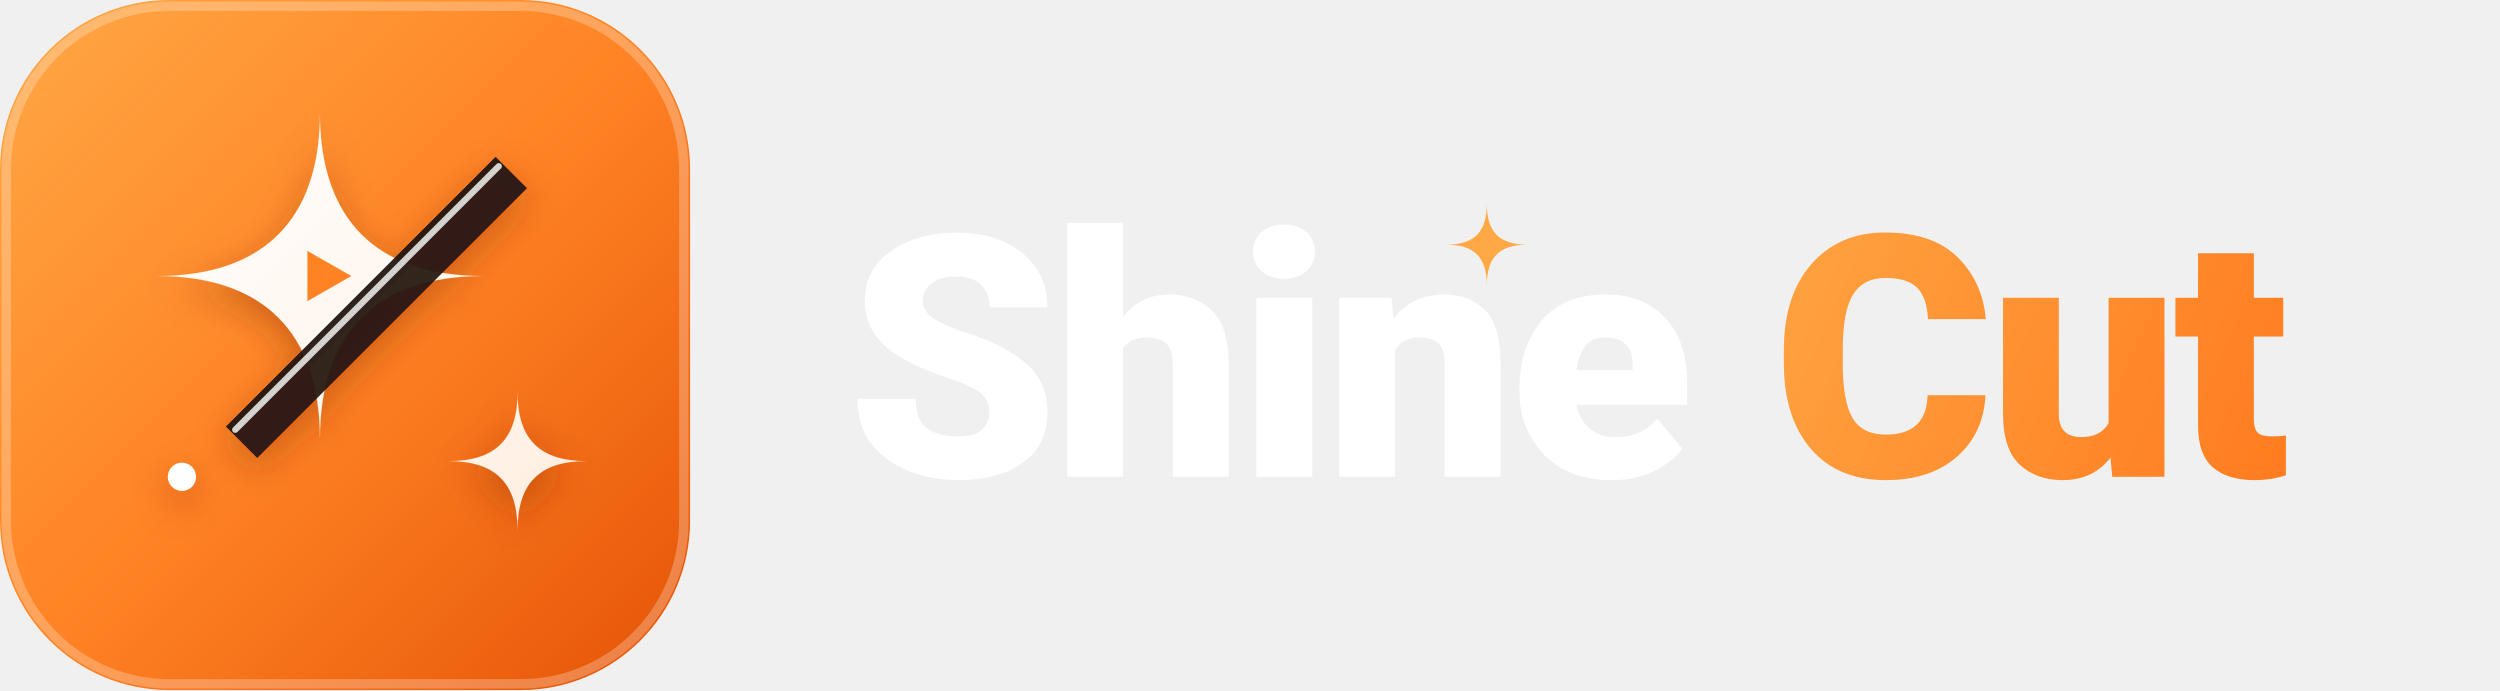
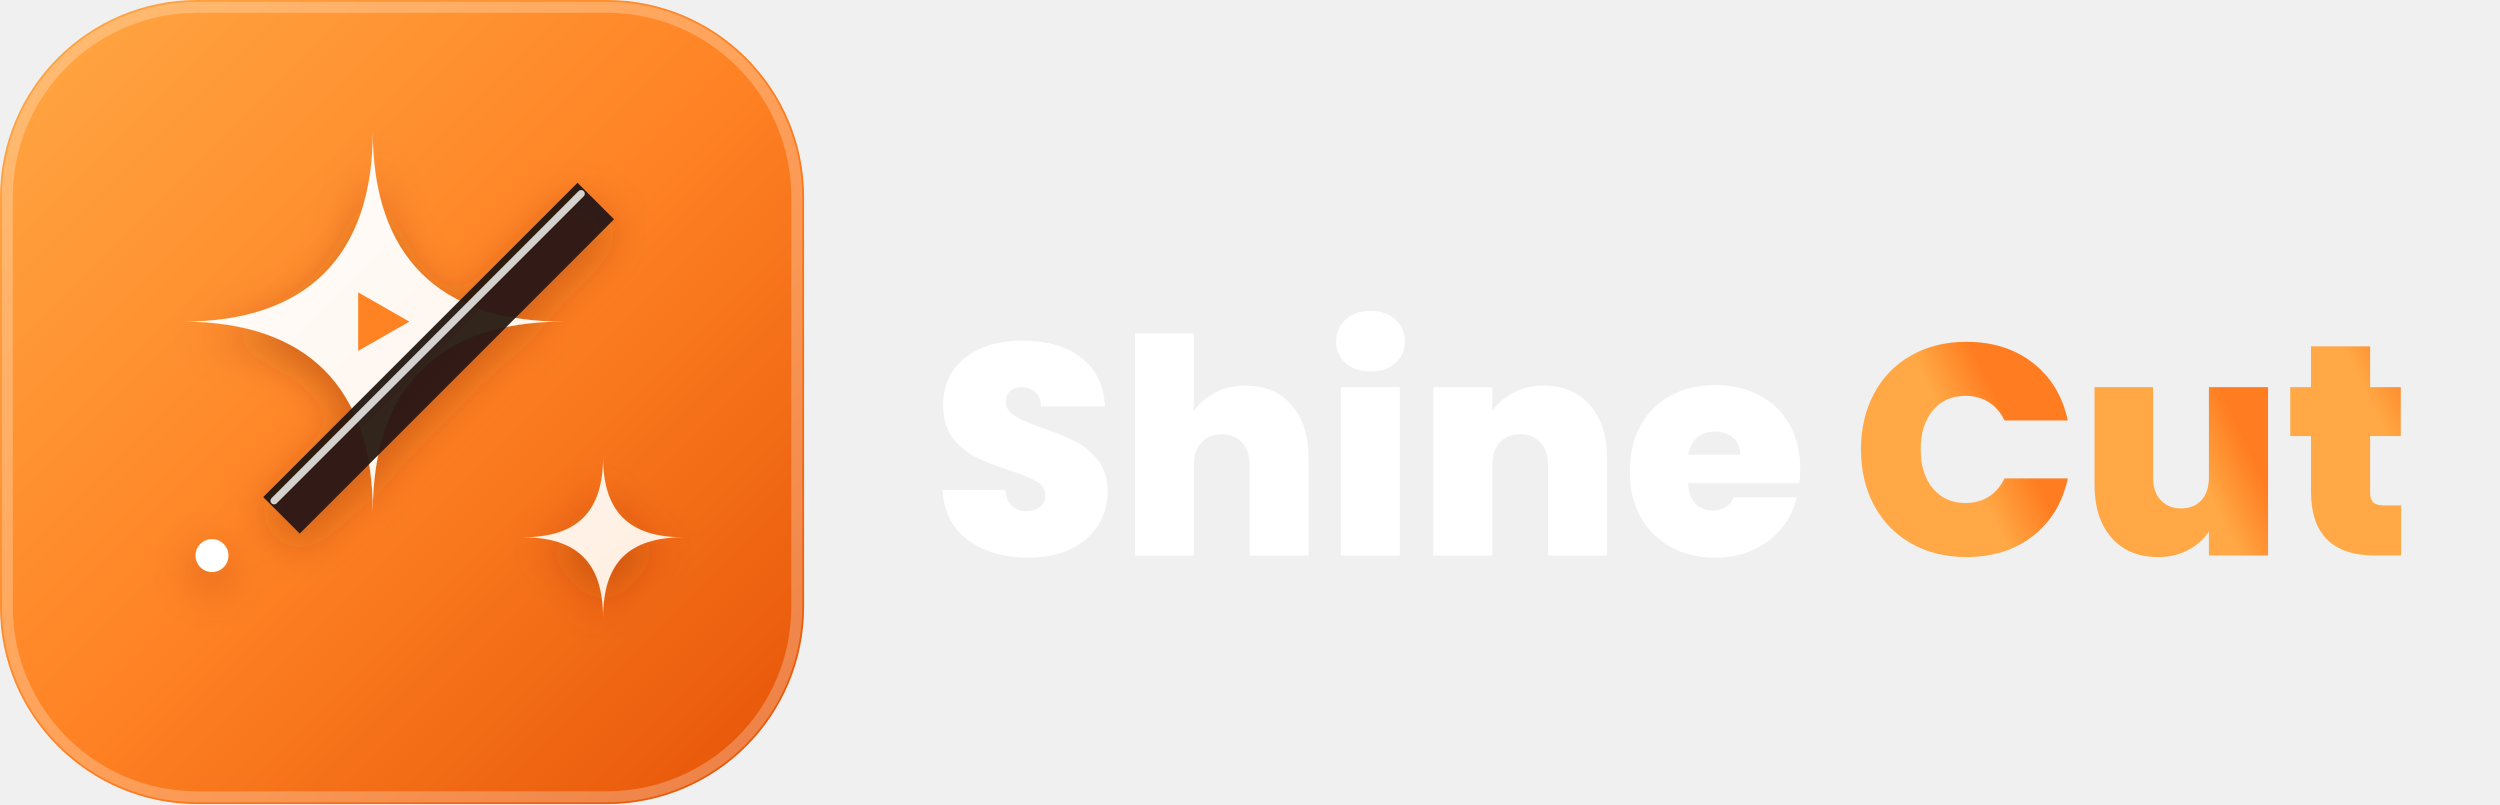
- <svg xmlns="http://www.w3.org/2000/svg" width="797" height="220" viewBox="0 0 797 220" fill="none">
+ <svg xmlns="http://www.w3.org/2000/svg" width="684" height="220" viewBox="0 0 684 220" fill="none">
  <defs>
    <linearGradient id="shineBgL" x1="0" y1="0" x2="220" y2="220" gradientUnits="userSpaceOnUse">
      <stop offset="0%" stop-color="#FFA845" />
      <stop offset="50%" stop-color="#FF8324" />
      <stop offset="100%" stop-color="#E55307" />
    </linearGradient>
    <linearGradient id="starGradL" x1="50" y1="35" x2="170" y2="155" gradientUnits="userSpaceOnUse">
      <stop offset="0%" stop-color="#FFFFFF" />
      <stop offset="100%" stop-color="#FFF0E3" />
    </linearGradient>
    <linearGradient id="cutGradL" x1="85" y1="45" x2="185" y2="145" gradientUnits="userSpaceOnUse">
      <stop offset="0%" stop-color="#1E140E" stop-opacity="0.95" />
      <stop offset="100%" stop-color="#2D1F16" stop-opacity="0.95" />
    </linearGradient>
-     <linearGradient id="textBrand" x1="540" y1="80" x2="720" y2="160" gradientUnits="userSpaceOnUse">
+     <linearGradient id="textBrand" x1="494.5" y1="80" x2="659.7" y2="160" gradientUnits="userSpaceOnUse">
      <stop offset="0%" stop-color="#FFA845" />
      <stop offset="100%" stop-color="#FF7D20" />
    </linearGradient>
    <filter id="softShadowL" x="-10%" y="-10%" width="130%" height="130%">
      <feDropShadow dx="0" dy="4" stdDeviation="6" flood-color="#802800" flood-opacity="0.4" />
    </filter>
  </defs>
  <rect width="220" height="220" rx="54" fill="url(#shineBgL)" />
  <rect x="2" y="2" width="216" height="216" rx="52" stroke="#FFFFFF" stroke-opacity="0.25" stroke-width="3" />
  <g filter="url(#softShadowL)">
    <path d="M102 36C102 70 120 88 154 88C120 88 102 106 102 140C102 106 84 88 50 88C84 88 102 70 102 36Z" fill="url(#starGradL)" />
    <path d="M72 136L158 50L168 60L82 146Z" fill="url(#cutGradL)" />
    <path d="M75 137L159 53" stroke="#FFFFFF" stroke-width="2" stroke-linecap="round" stroke-opacity="0.8" />
    <polygon points="98,80 98,96 112,88" fill="#FF8324" />
    <path d="M165 125C165 140 172 147 187 147C172 147 165 154 165 169C165 154 158 147 143 147C158 147 165 140 165 125Z" fill="url(#starGradL)" />
    <circle cx="58" cy="152" r="4.5" fill="#FFFFFF" />
  </g>
-   <g>
-     <text x="270" y="152" font-family="-apple-system, BlinkMacSystemFont, 'Segoe UI', Roboto, 'Plus Jakarta Sans', sans-serif" font-size="108" font-weight="900" fill="#FFFFFF" letter-spacing="-2px">Shine</text>
-     <text x="565" y="152" font-family="-apple-system, BlinkMacSystemFont, 'Segoe UI', Roboto, 'Plus Jakarta Sans', sans-serif" font-size="108" font-weight="900" fill="url(#textBrand)" letter-spacing="-2px">Cut</text>
-     <path d="M474 65C474 74 478 78 487 78C478 78 474 82 474 91C474 82 470 78 461 78C470 78 474 74 474 65Z" fill="#FFA845" />
+   <g id="brand-text">
+     <g transform="translate(255.00, 152.00) scale(0.08214, -0.08214)">
+       <path d="M35 219H244Q247 182 266.0 165.0Q285 148 315 148Q342 148 359.5 161.5Q377 175 377 199Q377 230 348.0 247.0Q319 264 254 285Q185 308 142.5 329.5Q100 351 68.5 392.5Q37 434 37 501Q37 569 71.0 617.5Q105 666 165.0 691.0Q225 716 301 716Q424 716 497.5 658.5Q571 601 576 497H363Q362 529 343.5 545.0Q325 561 296 561Q274 561 260.0 548.0Q246 535 246 511Q246 491 261.5 476.5Q277 462 300.0 451.5Q323 441 368 425Q435 402 478.5 379.5Q522 357 553.5 316.5Q585 276 585 214Q585 151 553.5 101.0Q522 51 462.5 22.0Q403 -7 322 -7Q199 -7 120.0 51.5Q41 110 35 219Z" fill="#FFFFFF" />
+     </g>
+     <g transform="translate(305.93, 152.00) scale(0.08214, -0.08214)">
+       <path d="M634 327V0H438V301Q438 349 413.0 376.5Q388 404 346 404Q302 404 277.0 376.5Q252 349 252 301V0H56V740H252V481Q278 519 322.5 542.5Q367 566 425 566Q521 566 577.5 501.5Q634 437 634 327Z" fill="#FFFFFF" />
+     </g>
+     <g transform="translate(362.28, 152.00) scale(0.08214, -0.08214)">
+       <path d="M40 713Q40 757 71.5 786.0Q103 815 155 815Q206 815 237.5 786.0Q269 757 269 713Q269 670 237.5 641.5Q206 613 155 613Q103 613 71.5 641.5Q40 670 40 713ZM252 561V0H56V561Z" fill="#FFFFFF" />
+     </g>
+     <g transform="translate(387.58, 152.00) scale(0.08214, -0.08214)">
+       <path d="M634 327V0H438V301Q438 349 413.0 376.5Q388 404 346 404Q302 404 277.0 376.5Q252 349 252 301V0H56V561H252V481Q278 519 322.0 542.5Q366 566 423 566Q520 566 577.0 501.5Q634 437 634 327Z" fill="#FFFFFF" />
+     </g>
+     <g transform="translate(443.93, 152.00) scale(0.08214, -0.08214)">
+       <path d="M589 241H218Q221 195 243.5 172.5Q266 150 301 150Q350 150 371 194H580Q567 136 529.5 90.5Q492 45 435.0 19.0Q378 -7 309 -7Q226 -7 161.5 28.0Q97 63 60.5 128.0Q24 193 24 281Q24 369 60.0 433.5Q96 498 160.5 533.0Q225 568 309 568Q392 568 456.0 534.0Q520 500 556.0 436.5Q592 373 592 287Q592 264 589 241ZM392 336Q392 372 368.0 392.5Q344 413 308 413Q272 413 249.0 393.5Q226 374 219 336Z" fill="#FFFFFF" />
+     </g>
+     <g transform="translate(506.53, 152.00) scale(0.08214, -0.08214)">
+       <path d="M383 712Q515 712 605.0 641.5Q695 571 721 450H510Q491 490 457.5 511.0Q424 532 380 532Q312 532 271.5 483.5Q231 435 231 354Q231 272 271.5 223.5Q312 175 380 175Q424 175 457.5 196.0Q491 217 510 257H721Q695 136 605.0 65.5Q515 -5 383 -5Q279 -5 199.0 40.5Q119 86 75.5 167.5Q32 249 32 354Q32 458 75.5 539.5Q119 621 199.0 666.5Q279 712 383 712Z" fill="url(#textBrand)" />
+     </g>
+     <g transform="translate(568.79, 152.00) scale(0.08214, -0.08214)">
+       <path d="M630 561V0H433V80Q408 42 364.0 18.5Q320 -5 263 -5Q165 -5 108.5 59.5Q52 124 52 235V561H247V260Q247 212 272.5 184.5Q298 157 340 157Q383 157 408.0 184.5Q433 212 433 260V561Z" fill="url(#textBrand)" />
+     </g>
+     <g transform="translate(625.14, 152.00) scale(0.08214, -0.08214)">
+       <path d="M387 167V0H302Q87 0 87 213V398H18V561H87V697H284V561H386V398H284V210Q284 187 294.5 177.0Q305 167 330 167Z" fill="url(#textBrand)" />
+     </g>
  </g>
</svg>
